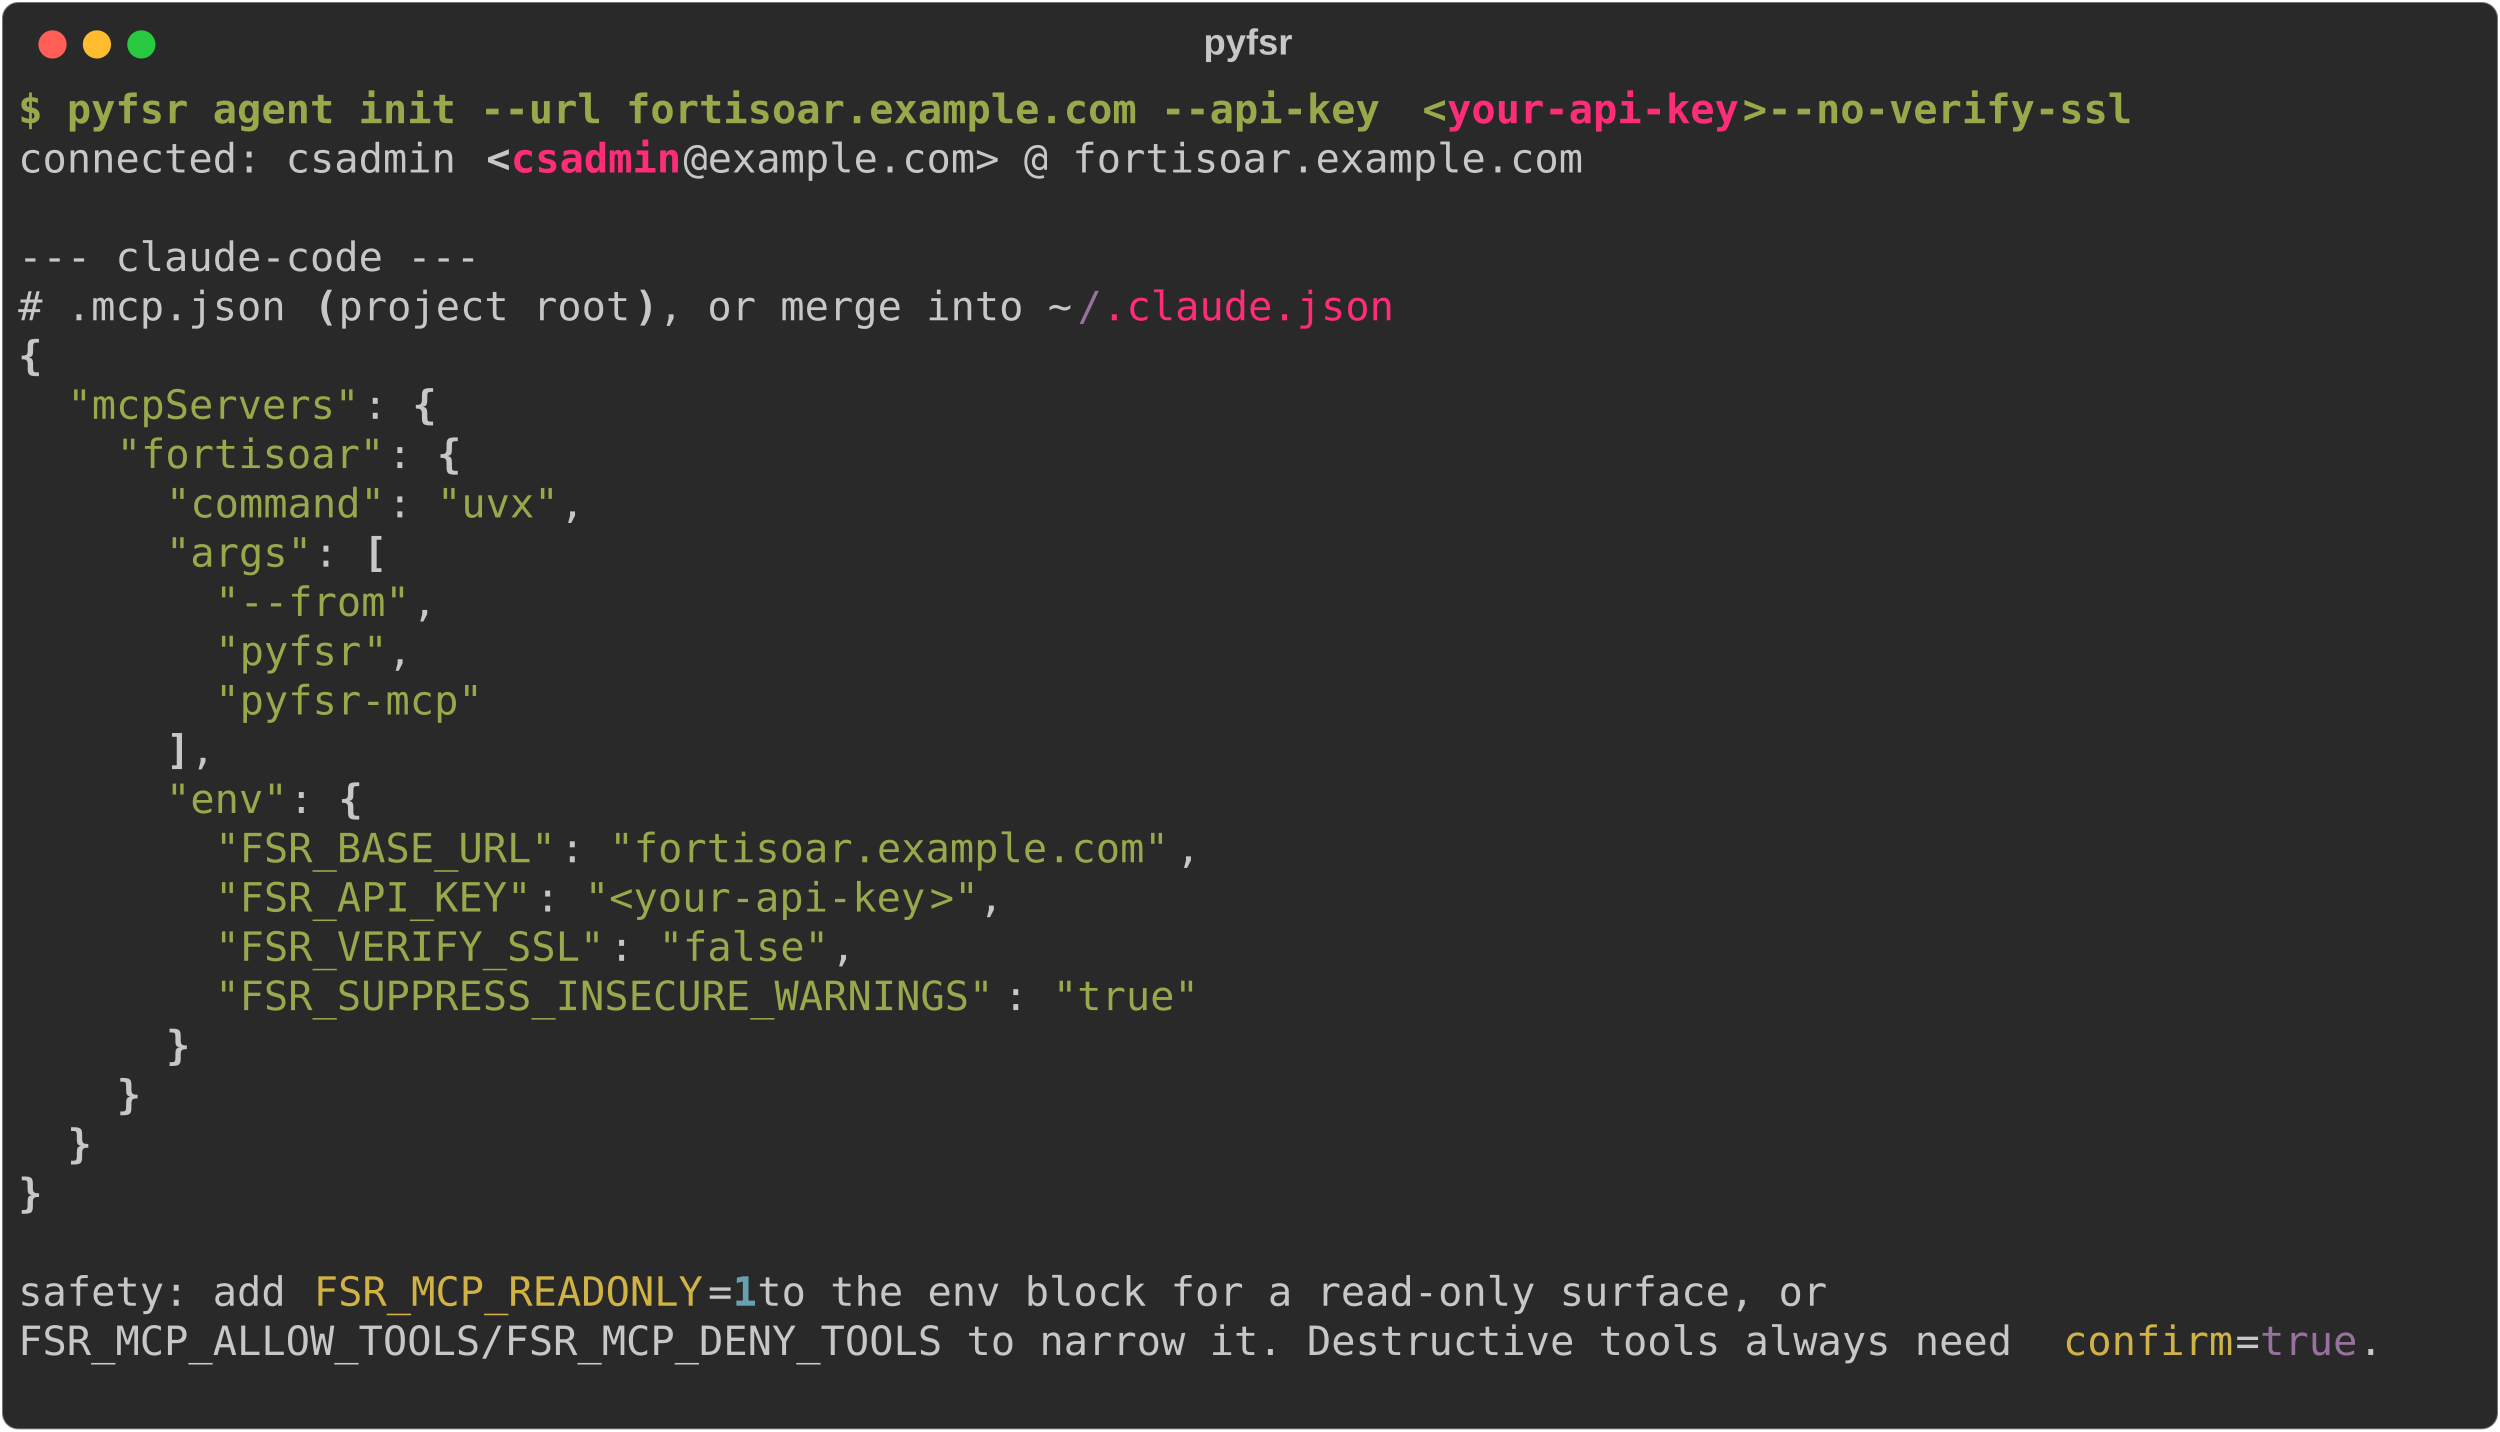
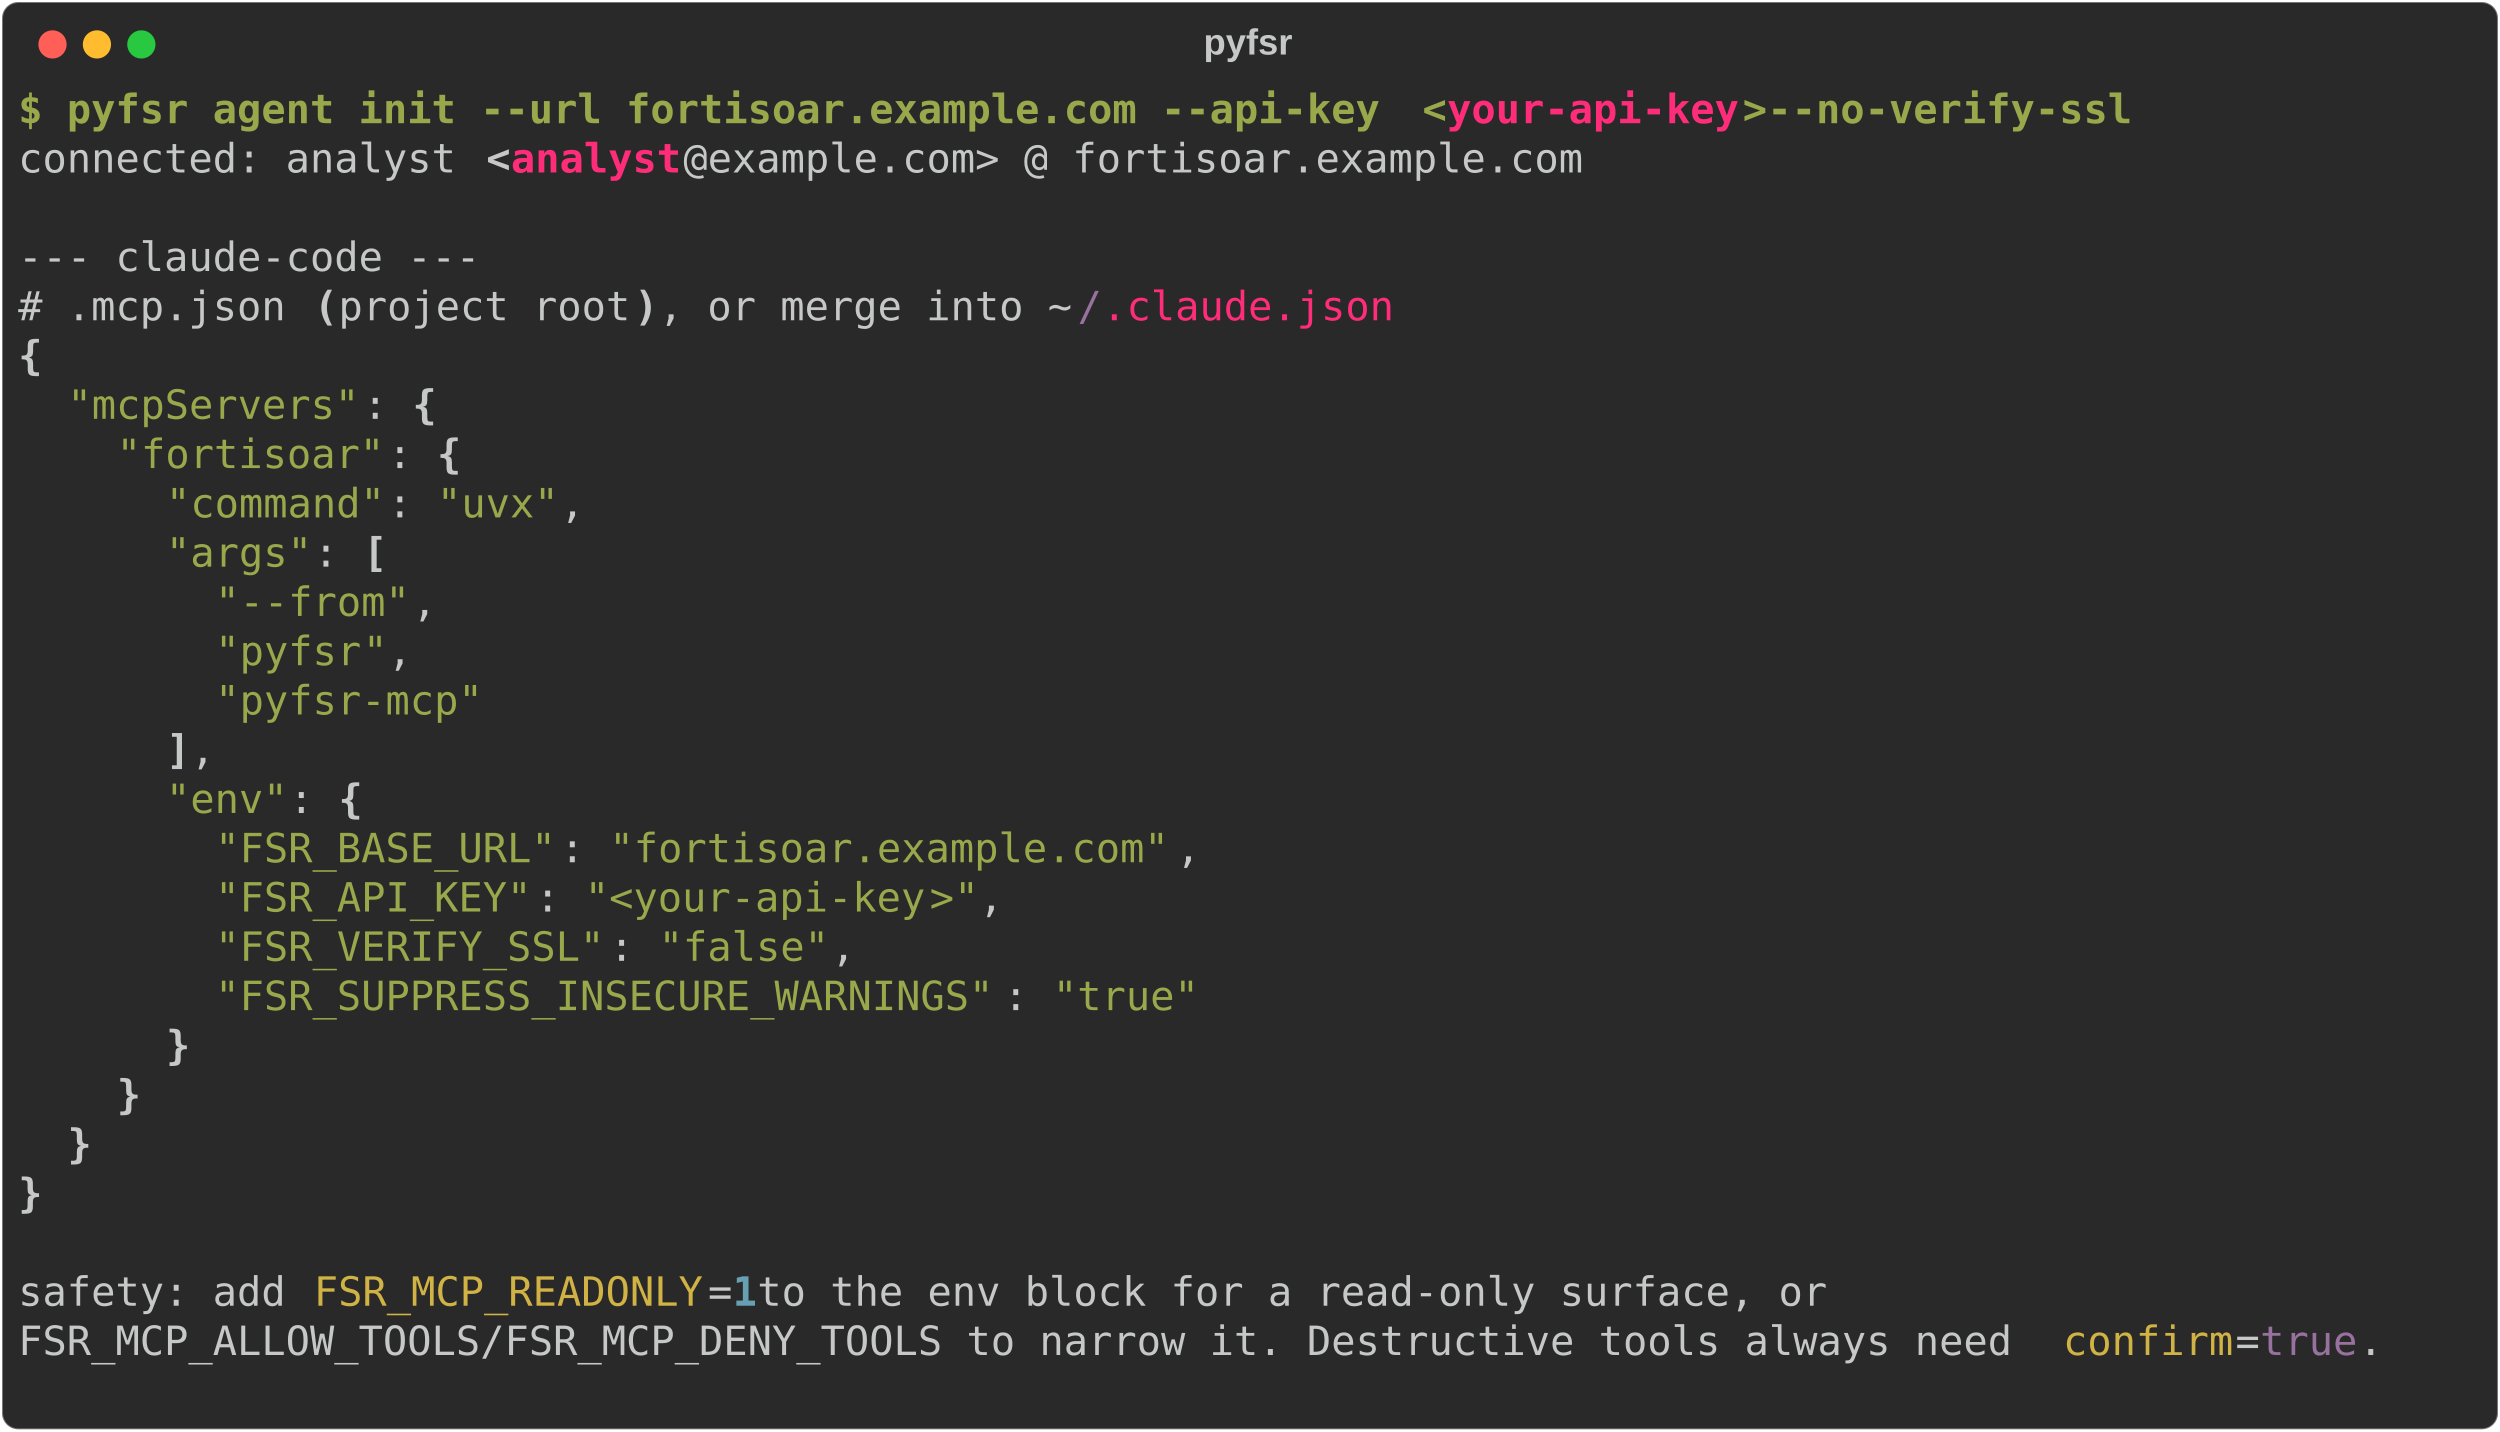
<svg xmlns="http://www.w3.org/2000/svg" class="rich-terminal" viewBox="0 0 1238 708.8">
  <style>

    @font-face {
        font-family: "Fira Code";
        src: local("FiraCode-Regular"),
                url("https://cdnjs.cloudflare.com/ajax/libs/firacode/6.2.0/woff2/FiraCode-Regular.woff2") format("woff2"),
                url("https://cdnjs.cloudflare.com/ajax/libs/firacode/6.2.0/woff/FiraCode-Regular.woff") format("woff");
        font-style: normal;
        font-weight: 400;
    }
    @font-face {
        font-family: "Fira Code";
        src: local("FiraCode-Bold"),
                url("https://cdnjs.cloudflare.com/ajax/libs/firacode/6.2.0/woff2/FiraCode-Bold.woff2") format("woff2"),
                url("https://cdnjs.cloudflare.com/ajax/libs/firacode/6.2.0/woff/FiraCode-Bold.woff") format("woff");
        font-style: bold;
        font-weight: 700;
    }

-     .terminal-3503793820-matrix {
+     .terminal-1290381014-matrix {
        font-family: Fira Code, monospace;
        font-size: 20px;
        line-height: 24.4px;
        font-variant-east-asian: full-width;
    }

-     .terminal-3503793820-title {
+     .terminal-1290381014-title {
        font-size: 18px;
        font-weight: bold;
        font-family: arial;
    }

-     .terminal-3503793820-r1 { fill: #98a84b;font-weight: bold }
- .terminal-3503793820-r2 { fill: #ff2c7a;font-weight: bold }
- .terminal-3503793820-r3 { fill: #c5c8c6 }
- .terminal-3503793820-r4 { fill: #c5c8c6;font-weight: bold }
- .terminal-3503793820-r5 { fill: #98729f }
- .terminal-3503793820-r6 { fill: #ff2c7a }
- .terminal-3503793820-r7 { fill: #98a84b }
- .terminal-3503793820-r8 { fill: #d0b344 }
- .terminal-3503793820-r9 { fill: #68a0b3;font-weight: bold }
+     .terminal-1290381014-r1 { fill: #98a84b;font-weight: bold }
+ .terminal-1290381014-r2 { fill: #ff2c7a;font-weight: bold }
+ .terminal-1290381014-r3 { fill: #c5c8c6 }
+ .terminal-1290381014-r4 { fill: #c5c8c6;font-weight: bold }
+ .terminal-1290381014-r5 { fill: #98729f }
+ .terminal-1290381014-r6 { fill: #ff2c7a }
+ .terminal-1290381014-r7 { fill: #98a84b }
+ .terminal-1290381014-r8 { fill: #d0b344 }
+ .terminal-1290381014-r9 { fill: #68a0b3;font-weight: bold }
    </style>
  <defs>
-     <clipPath id="terminal-3503793820-clip-terminal">
+     <clipPath id="terminal-1290381014-clip-terminal">
      <rect x="0" y="0" width="1219.0" height="657.8" />
    </clipPath>
-     <clipPath id="terminal-3503793820-line-0">
+     <clipPath id="terminal-1290381014-line-0">
      <rect x="0" y="1.5" width="1220" height="24.65" />
    </clipPath>
-     <clipPath id="terminal-3503793820-line-1">
+     <clipPath id="terminal-1290381014-line-1">
      <rect x="0" y="25.9" width="1220" height="24.65" />
    </clipPath>
-     <clipPath id="terminal-3503793820-line-2">
+     <clipPath id="terminal-1290381014-line-2">
      <rect x="0" y="50.3" width="1220" height="24.65" />
    </clipPath>
-     <clipPath id="terminal-3503793820-line-3">
+     <clipPath id="terminal-1290381014-line-3">
      <rect x="0" y="74.7" width="1220" height="24.65" />
    </clipPath>
-     <clipPath id="terminal-3503793820-line-4">
+     <clipPath id="terminal-1290381014-line-4">
      <rect x="0" y="99.1" width="1220" height="24.65" />
    </clipPath>
-     <clipPath id="terminal-3503793820-line-5">
+     <clipPath id="terminal-1290381014-line-5">
      <rect x="0" y="123.5" width="1220" height="24.65" />
    </clipPath>
-     <clipPath id="terminal-3503793820-line-6">
+     <clipPath id="terminal-1290381014-line-6">
      <rect x="0" y="147.9" width="1220" height="24.65" />
    </clipPath>
-     <clipPath id="terminal-3503793820-line-7">
+     <clipPath id="terminal-1290381014-line-7">
      <rect x="0" y="172.3" width="1220" height="24.65" />
    </clipPath>
-     <clipPath id="terminal-3503793820-line-8">
+     <clipPath id="terminal-1290381014-line-8">
      <rect x="0" y="196.7" width="1220" height="24.65" />
    </clipPath>
-     <clipPath id="terminal-3503793820-line-9">
+     <clipPath id="terminal-1290381014-line-9">
      <rect x="0" y="221.1" width="1220" height="24.65" />
    </clipPath>
-     <clipPath id="terminal-3503793820-line-10">
+     <clipPath id="terminal-1290381014-line-10">
      <rect x="0" y="245.5" width="1220" height="24.65" />
    </clipPath>
-     <clipPath id="terminal-3503793820-line-11">
+     <clipPath id="terminal-1290381014-line-11">
      <rect x="0" y="269.9" width="1220" height="24.65" />
    </clipPath>
-     <clipPath id="terminal-3503793820-line-12">
+     <clipPath id="terminal-1290381014-line-12">
      <rect x="0" y="294.3" width="1220" height="24.65" />
    </clipPath>
-     <clipPath id="terminal-3503793820-line-13">
+     <clipPath id="terminal-1290381014-line-13">
      <rect x="0" y="318.7" width="1220" height="24.65" />
    </clipPath>
-     <clipPath id="terminal-3503793820-line-14">
+     <clipPath id="terminal-1290381014-line-14">
      <rect x="0" y="343.1" width="1220" height="24.65" />
    </clipPath>
-     <clipPath id="terminal-3503793820-line-15">
+     <clipPath id="terminal-1290381014-line-15">
      <rect x="0" y="367.5" width="1220" height="24.65" />
    </clipPath>
-     <clipPath id="terminal-3503793820-line-16">
+     <clipPath id="terminal-1290381014-line-16">
      <rect x="0" y="391.9" width="1220" height="24.65" />
    </clipPath>
-     <clipPath id="terminal-3503793820-line-17">
+     <clipPath id="terminal-1290381014-line-17">
      <rect x="0" y="416.3" width="1220" height="24.65" />
    </clipPath>
-     <clipPath id="terminal-3503793820-line-18">
+     <clipPath id="terminal-1290381014-line-18">
      <rect x="0" y="440.7" width="1220" height="24.65" />
    </clipPath>
-     <clipPath id="terminal-3503793820-line-19">
+     <clipPath id="terminal-1290381014-line-19">
      <rect x="0" y="465.1" width="1220" height="24.65" />
    </clipPath>
-     <clipPath id="terminal-3503793820-line-20">
+     <clipPath id="terminal-1290381014-line-20">
      <rect x="0" y="489.5" width="1220" height="24.65" />
    </clipPath>
-     <clipPath id="terminal-3503793820-line-21">
+     <clipPath id="terminal-1290381014-line-21">
      <rect x="0" y="513.9" width="1220" height="24.65" />
    </clipPath>
-     <clipPath id="terminal-3503793820-line-22">
+     <clipPath id="terminal-1290381014-line-22">
      <rect x="0" y="538.3" width="1220" height="24.65" />
    </clipPath>
-     <clipPath id="terminal-3503793820-line-23">
+     <clipPath id="terminal-1290381014-line-23">
      <rect x="0" y="562.7" width="1220" height="24.65" />
    </clipPath>
-     <clipPath id="terminal-3503793820-line-24">
+     <clipPath id="terminal-1290381014-line-24">
      <rect x="0" y="587.1" width="1220" height="24.65" />
    </clipPath>
-     <clipPath id="terminal-3503793820-line-25">
+     <clipPath id="terminal-1290381014-line-25">
      <rect x="0" y="611.5" width="1220" height="24.65" />
    </clipPath>
  </defs>
  <rect fill="#292929" stroke="rgba(255,255,255,0.35)" stroke-width="1" x="1" y="1" width="1236" height="706.8" rx="8" />
-   <text class="terminal-3503793820-title" fill="#c5c8c6" text-anchor="middle" x="618" y="27">pyfsr</text>
+   <text class="terminal-1290381014-title" fill="#c5c8c6" text-anchor="middle" x="618" y="27">pyfsr</text>
  <g transform="translate(26,22)">
    <circle cx="0" cy="0" r="7" fill="#ff5f57" />
    <circle cx="22" cy="0" r="7" fill="#febc2e" />
    <circle cx="44" cy="0" r="7" fill="#28c840" />
  </g>
-   <g transform="translate(9, 41)" clip-path="url(#terminal-3503793820-clip-terminal)">
-     <g class="terminal-3503793820-matrix">
-       <text class="terminal-3503793820-r1" x="0" y="20" textLength="695.4" clip-path="url(#terminal-3503793820-line-0)">$ pyfsr agent init --url fortisoar.example.com --api-key </text>
-       <text class="terminal-3503793820-r1" x="695.4" y="20" textLength="12.2" clip-path="url(#terminal-3503793820-line-0)">&lt;</text>
-       <text class="terminal-3503793820-r2" x="707.6" y="20" textLength="146.4" clip-path="url(#terminal-3503793820-line-0)">your-api-key</text>
-       <text class="terminal-3503793820-r1" x="854" y="20" textLength="12.2" clip-path="url(#terminal-3503793820-line-0)">&gt;</text>
-       <text class="terminal-3503793820-r1" x="866.2" y="20" textLength="195.2" clip-path="url(#terminal-3503793820-line-0)"> --no-verify-ssl</text>
-       <text class="terminal-3503793820-r3" x="1220" y="20" textLength="12.2" clip-path="url(#terminal-3503793820-line-0)">
- </text>
-       <text class="terminal-3503793820-r3" x="0" y="44.4" textLength="231.8" clip-path="url(#terminal-3503793820-line-1)">connected: csadmin </text>
-       <text class="terminal-3503793820-r4" x="231.8" y="44.4" textLength="12.2" clip-path="url(#terminal-3503793820-line-1)">&lt;</text>
-       <text class="terminal-3503793820-r2" x="244" y="44.4" textLength="85.4" clip-path="url(#terminal-3503793820-line-1)">csadmin</text>
-       <text class="terminal-3503793820-r3" x="329.4" y="44.4" textLength="451.4" clip-path="url(#terminal-3503793820-line-1)">@example.com&gt; @ fortisoar.example.com</text>
-       <text class="terminal-3503793820-r3" x="1220" y="44.4" textLength="12.2" clip-path="url(#terminal-3503793820-line-1)">
- </text>
-       <text class="terminal-3503793820-r3" x="1220" y="68.8" textLength="12.2" clip-path="url(#terminal-3503793820-line-2)">
- </text>
-       <text class="terminal-3503793820-r3" x="0" y="93.2" textLength="231.8" clip-path="url(#terminal-3503793820-line-3)">--- claude-code ---</text>
-       <text class="terminal-3503793820-r3" x="1220" y="93.2" textLength="12.2" clip-path="url(#terminal-3503793820-line-3)">
- </text>
-       <text class="terminal-3503793820-r3" x="0" y="117.6" textLength="146.4" clip-path="url(#terminal-3503793820-line-4)"># .mcp.json </text>
-       <text class="terminal-3503793820-r4" x="146.4" y="117.6" textLength="12.2" clip-path="url(#terminal-3503793820-line-4)">(</text>
-       <text class="terminal-3503793820-r3" x="158.6" y="117.6" textLength="146.4" clip-path="url(#terminal-3503793820-line-4)">project root</text>
-       <text class="terminal-3503793820-r4" x="305" y="117.6" textLength="12.2" clip-path="url(#terminal-3503793820-line-4)">)</text>
-       <text class="terminal-3503793820-r3" x="317.2" y="117.6" textLength="207.4" clip-path="url(#terminal-3503793820-line-4)">, or merge into ~</text>
-       <text class="terminal-3503793820-r5" x="524.6" y="117.6" textLength="12.2" clip-path="url(#terminal-3503793820-line-4)">/</text>
-       <text class="terminal-3503793820-r6" x="536.8" y="117.6" textLength="146.4" clip-path="url(#terminal-3503793820-line-4)">.claude.json</text>
-       <text class="terminal-3503793820-r3" x="1220" y="117.6" textLength="12.2" clip-path="url(#terminal-3503793820-line-4)">
- </text>
-       <text class="terminal-3503793820-r4" x="0" y="142" textLength="12.2" clip-path="url(#terminal-3503793820-line-5)">{</text>
-       <text class="terminal-3503793820-r3" x="1220" y="142" textLength="12.2" clip-path="url(#terminal-3503793820-line-5)">
- </text>
-       <text class="terminal-3503793820-r7" x="24.4" y="166.4" textLength="146.4" clip-path="url(#terminal-3503793820-line-6)">"mcpServers"</text>
-       <text class="terminal-3503793820-r3" x="170.8" y="166.4" textLength="24.4" clip-path="url(#terminal-3503793820-line-6)">: </text>
-       <text class="terminal-3503793820-r4" x="195.2" y="166.4" textLength="12.2" clip-path="url(#terminal-3503793820-line-6)">{</text>
-       <text class="terminal-3503793820-r3" x="1220" y="166.4" textLength="12.2" clip-path="url(#terminal-3503793820-line-6)">
- </text>
-       <text class="terminal-3503793820-r7" x="48.8" y="190.8" textLength="134.2" clip-path="url(#terminal-3503793820-line-7)">"fortisoar"</text>
-       <text class="terminal-3503793820-r3" x="183" y="190.8" textLength="24.4" clip-path="url(#terminal-3503793820-line-7)">: </text>
-       <text class="terminal-3503793820-r4" x="207.4" y="190.8" textLength="12.2" clip-path="url(#terminal-3503793820-line-7)">{</text>
-       <text class="terminal-3503793820-r3" x="1220" y="190.8" textLength="12.2" clip-path="url(#terminal-3503793820-line-7)">
- </text>
-       <text class="terminal-3503793820-r7" x="73.2" y="215.2" textLength="109.8" clip-path="url(#terminal-3503793820-line-8)">"command"</text>
-       <text class="terminal-3503793820-r3" x="183" y="215.2" textLength="24.4" clip-path="url(#terminal-3503793820-line-8)">: </text>
-       <text class="terminal-3503793820-r7" x="207.4" y="215.2" textLength="61" clip-path="url(#terminal-3503793820-line-8)">"uvx"</text>
-       <text class="terminal-3503793820-r3" x="268.4" y="215.2" textLength="12.2" clip-path="url(#terminal-3503793820-line-8)">,</text>
-       <text class="terminal-3503793820-r3" x="1220" y="215.2" textLength="12.2" clip-path="url(#terminal-3503793820-line-8)">
- </text>
-       <text class="terminal-3503793820-r7" x="73.2" y="239.6" textLength="73.2" clip-path="url(#terminal-3503793820-line-9)">"args"</text>
-       <text class="terminal-3503793820-r3" x="146.4" y="239.6" textLength="24.4" clip-path="url(#terminal-3503793820-line-9)">: </text>
-       <text class="terminal-3503793820-r4" x="170.8" y="239.6" textLength="12.2" clip-path="url(#terminal-3503793820-line-9)">[</text>
-       <text class="terminal-3503793820-r3" x="1220" y="239.6" textLength="12.2" clip-path="url(#terminal-3503793820-line-9)">
- </text>
-       <text class="terminal-3503793820-r7" x="97.6" y="264" textLength="97.6" clip-path="url(#terminal-3503793820-line-10)">"--from"</text>
-       <text class="terminal-3503793820-r3" x="195.2" y="264" textLength="12.2" clip-path="url(#terminal-3503793820-line-10)">,</text>
-       <text class="terminal-3503793820-r3" x="1220" y="264" textLength="12.2" clip-path="url(#terminal-3503793820-line-10)">
- </text>
-       <text class="terminal-3503793820-r7" x="97.6" y="288.4" textLength="73.2" clip-path="url(#terminal-3503793820-line-11)">"pyfsr</text>
-       <text class="terminal-3503793820-r7" x="170.8" y="288.4" textLength="12.2" clip-path="url(#terminal-3503793820-line-11)">"</text>
-       <text class="terminal-3503793820-r3" x="183" y="288.4" textLength="12.2" clip-path="url(#terminal-3503793820-line-11)">,</text>
-       <text class="terminal-3503793820-r3" x="1220" y="288.4" textLength="12.2" clip-path="url(#terminal-3503793820-line-11)">
- </text>
-       <text class="terminal-3503793820-r7" x="97.6" y="312.8" textLength="134.2" clip-path="url(#terminal-3503793820-line-12)">"pyfsr-mcp"</text>
-       <text class="terminal-3503793820-r3" x="1220" y="312.8" textLength="12.2" clip-path="url(#terminal-3503793820-line-12)">
- </text>
-       <text class="terminal-3503793820-r4" x="73.2" y="337.2" textLength="12.2" clip-path="url(#terminal-3503793820-line-13)">]</text>
-       <text class="terminal-3503793820-r3" x="85.4" y="337.2" textLength="12.2" clip-path="url(#terminal-3503793820-line-13)">,</text>
-       <text class="terminal-3503793820-r3" x="1220" y="337.2" textLength="12.2" clip-path="url(#terminal-3503793820-line-13)">
- </text>
-       <text class="terminal-3503793820-r7" x="73.2" y="361.6" textLength="61" clip-path="url(#terminal-3503793820-line-14)">"env"</text>
-       <text class="terminal-3503793820-r3" x="134.2" y="361.6" textLength="24.4" clip-path="url(#terminal-3503793820-line-14)">: </text>
-       <text class="terminal-3503793820-r4" x="158.6" y="361.6" textLength="12.2" clip-path="url(#terminal-3503793820-line-14)">{</text>
-       <text class="terminal-3503793820-r3" x="1220" y="361.6" textLength="12.2" clip-path="url(#terminal-3503793820-line-14)">
- </text>
-       <text class="terminal-3503793820-r7" x="97.6" y="386" textLength="170.8" clip-path="url(#terminal-3503793820-line-15)">"FSR_BASE_URL"</text>
-       <text class="terminal-3503793820-r3" x="268.4" y="386" textLength="24.4" clip-path="url(#terminal-3503793820-line-15)">: </text>
-       <text class="terminal-3503793820-r7" x="292.8" y="386" textLength="280.6" clip-path="url(#terminal-3503793820-line-15)">"fortisoar.example.com"</text>
-       <text class="terminal-3503793820-r3" x="573.4" y="386" textLength="12.2" clip-path="url(#terminal-3503793820-line-15)">,</text>
-       <text class="terminal-3503793820-r3" x="1220" y="386" textLength="12.2" clip-path="url(#terminal-3503793820-line-15)">
- </text>
-       <text class="terminal-3503793820-r7" x="97.6" y="410.4" textLength="158.6" clip-path="url(#terminal-3503793820-line-16)">"FSR_API_KEY"</text>
-       <text class="terminal-3503793820-r3" x="256.2" y="410.4" textLength="24.4" clip-path="url(#terminal-3503793820-line-16)">: </text>
-       <text class="terminal-3503793820-r7" x="280.6" y="410.4" textLength="170.8" clip-path="url(#terminal-3503793820-line-16)">"&lt;your-api-key</text>
-       <text class="terminal-3503793820-r7" x="451.4" y="410.4" textLength="12.2" clip-path="url(#terminal-3503793820-line-16)">&gt;</text>
-       <text class="terminal-3503793820-r7" x="463.6" y="410.4" textLength="12.2" clip-path="url(#terminal-3503793820-line-16)">"</text>
-       <text class="terminal-3503793820-r3" x="475.8" y="410.4" textLength="12.2" clip-path="url(#terminal-3503793820-line-16)">,</text>
-       <text class="terminal-3503793820-r3" x="1220" y="410.4" textLength="12.2" clip-path="url(#terminal-3503793820-line-16)">
- </text>
-       <text class="terminal-3503793820-r7" x="97.6" y="434.8" textLength="195.2" clip-path="url(#terminal-3503793820-line-17)">"FSR_VERIFY_SSL"</text>
-       <text class="terminal-3503793820-r3" x="292.8" y="434.8" textLength="24.4" clip-path="url(#terminal-3503793820-line-17)">: </text>
-       <text class="terminal-3503793820-r7" x="317.2" y="434.8" textLength="85.4" clip-path="url(#terminal-3503793820-line-17)">"false"</text>
-       <text class="terminal-3503793820-r3" x="402.6" y="434.8" textLength="12.2" clip-path="url(#terminal-3503793820-line-17)">,</text>
-       <text class="terminal-3503793820-r3" x="1220" y="434.8" textLength="12.2" clip-path="url(#terminal-3503793820-line-17)">
- </text>
-       <text class="terminal-3503793820-r7" x="97.6" y="459.2" textLength="390.4" clip-path="url(#terminal-3503793820-line-18)">"FSR_SUPPRESS_INSECURE_WARNINGS"</text>
-       <text class="terminal-3503793820-r3" x="488" y="459.2" textLength="24.4" clip-path="url(#terminal-3503793820-line-18)">: </text>
-       <text class="terminal-3503793820-r7" x="512.4" y="459.2" textLength="73.2" clip-path="url(#terminal-3503793820-line-18)">"true"</text>
-       <text class="terminal-3503793820-r3" x="1220" y="459.2" textLength="12.2" clip-path="url(#terminal-3503793820-line-18)">
- </text>
-       <text class="terminal-3503793820-r4" x="73.2" y="483.6" textLength="12.2" clip-path="url(#terminal-3503793820-line-19)">}</text>
-       <text class="terminal-3503793820-r3" x="1220" y="483.6" textLength="12.2" clip-path="url(#terminal-3503793820-line-19)">
- </text>
-       <text class="terminal-3503793820-r4" x="48.8" y="508" textLength="12.2" clip-path="url(#terminal-3503793820-line-20)">}</text>
-       <text class="terminal-3503793820-r3" x="1220" y="508" textLength="12.2" clip-path="url(#terminal-3503793820-line-20)">
- </text>
-       <text class="terminal-3503793820-r4" x="24.4" y="532.4" textLength="12.2" clip-path="url(#terminal-3503793820-line-21)">}</text>
-       <text class="terminal-3503793820-r3" x="1220" y="532.4" textLength="12.2" clip-path="url(#terminal-3503793820-line-21)">
- </text>
-       <text class="terminal-3503793820-r4" x="0" y="556.8" textLength="12.2" clip-path="url(#terminal-3503793820-line-22)">}</text>
-       <text class="terminal-3503793820-r3" x="1220" y="556.8" textLength="12.2" clip-path="url(#terminal-3503793820-line-22)">
- </text>
-       <text class="terminal-3503793820-r3" x="1220" y="581.2" textLength="12.2" clip-path="url(#terminal-3503793820-line-23)">
- </text>
-       <text class="terminal-3503793820-r3" x="0" y="605.6" textLength="146.4" clip-path="url(#terminal-3503793820-line-24)">safety: add </text>
-       <text class="terminal-3503793820-r8" x="146.4" y="605.6" textLength="195.2" clip-path="url(#terminal-3503793820-line-24)">FSR_MCP_READONLY</text>
-       <text class="terminal-3503793820-r3" x="341.6" y="605.6" textLength="12.2" clip-path="url(#terminal-3503793820-line-24)">=</text>
-       <text class="terminal-3503793820-r9" x="353.8" y="605.6" textLength="12.2" clip-path="url(#terminal-3503793820-line-24)">1</text>
-       <text class="terminal-3503793820-r3" x="366" y="605.6" textLength="561.2" clip-path="url(#terminal-3503793820-line-24)"> to the env block for a read-only surface, or </text>
-       <text class="terminal-3503793820-r3" x="1220" y="605.6" textLength="12.2" clip-path="url(#terminal-3503793820-line-24)">
- </text>
-       <text class="terminal-3503793820-r3" x="0" y="630" textLength="1012.6" clip-path="url(#terminal-3503793820-line-25)">FSR_MCP_ALLOW_TOOLS/FSR_MCP_DENY_TOOLS to narrow it. Destructive tools always need </text>
-       <text class="terminal-3503793820-r8" x="1012.6" y="630" textLength="85.4" clip-path="url(#terminal-3503793820-line-25)">confirm</text>
-       <text class="terminal-3503793820-r3" x="1098" y="630" textLength="12.2" clip-path="url(#terminal-3503793820-line-25)">=</text>
-       <text class="terminal-3503793820-r5" x="1110.2" y="630" textLength="48.8" clip-path="url(#terminal-3503793820-line-25)">true</text>
-       <text class="terminal-3503793820-r3" x="1159" y="630" textLength="12.2" clip-path="url(#terminal-3503793820-line-25)">.</text>
-       <text class="terminal-3503793820-r3" x="1220" y="630" textLength="12.2" clip-path="url(#terminal-3503793820-line-25)">
- </text>
-       <text class="terminal-3503793820-r3" x="1220" y="654.4" textLength="12.2" clip-path="url(#terminal-3503793820-line-26)">
+   <g transform="translate(9, 41)" clip-path="url(#terminal-1290381014-clip-terminal)">
+     <g class="terminal-1290381014-matrix">
+       <text class="terminal-1290381014-r1" x="0" y="20" textLength="695.4" clip-path="url(#terminal-1290381014-line-0)">$ pyfsr agent init --url fortisoar.example.com --api-key </text>
+       <text class="terminal-1290381014-r1" x="695.4" y="20" textLength="12.2" clip-path="url(#terminal-1290381014-line-0)">&lt;</text>
+       <text class="terminal-1290381014-r2" x="707.6" y="20" textLength="146.4" clip-path="url(#terminal-1290381014-line-0)">your-api-key</text>
+       <text class="terminal-1290381014-r1" x="854" y="20" textLength="12.2" clip-path="url(#terminal-1290381014-line-0)">&gt;</text>
+       <text class="terminal-1290381014-r1" x="866.2" y="20" textLength="195.2" clip-path="url(#terminal-1290381014-line-0)"> --no-verify-ssl</text>
+       <text class="terminal-1290381014-r3" x="1220" y="20" textLength="12.2" clip-path="url(#terminal-1290381014-line-0)">
+ </text>
+       <text class="terminal-1290381014-r3" x="0" y="44.4" textLength="231.8" clip-path="url(#terminal-1290381014-line-1)">connected: analyst </text>
+       <text class="terminal-1290381014-r4" x="231.8" y="44.4" textLength="12.2" clip-path="url(#terminal-1290381014-line-1)">&lt;</text>
+       <text class="terminal-1290381014-r2" x="244" y="44.4" textLength="85.4" clip-path="url(#terminal-1290381014-line-1)">analyst</text>
+       <text class="terminal-1290381014-r3" x="329.4" y="44.4" textLength="451.4" clip-path="url(#terminal-1290381014-line-1)">@example.com&gt; @ fortisoar.example.com</text>
+       <text class="terminal-1290381014-r3" x="1220" y="44.4" textLength="12.2" clip-path="url(#terminal-1290381014-line-1)">
+ </text>
+       <text class="terminal-1290381014-r3" x="1220" y="68.8" textLength="12.2" clip-path="url(#terminal-1290381014-line-2)">
+ </text>
+       <text class="terminal-1290381014-r3" x="0" y="93.2" textLength="231.8" clip-path="url(#terminal-1290381014-line-3)">--- claude-code ---</text>
+       <text class="terminal-1290381014-r3" x="1220" y="93.2" textLength="12.2" clip-path="url(#terminal-1290381014-line-3)">
+ </text>
+       <text class="terminal-1290381014-r3" x="0" y="117.6" textLength="146.4" clip-path="url(#terminal-1290381014-line-4)"># .mcp.json </text>
+       <text class="terminal-1290381014-r4" x="146.4" y="117.6" textLength="12.2" clip-path="url(#terminal-1290381014-line-4)">(</text>
+       <text class="terminal-1290381014-r3" x="158.6" y="117.6" textLength="146.4" clip-path="url(#terminal-1290381014-line-4)">project root</text>
+       <text class="terminal-1290381014-r4" x="305" y="117.6" textLength="12.2" clip-path="url(#terminal-1290381014-line-4)">)</text>
+       <text class="terminal-1290381014-r3" x="317.2" y="117.6" textLength="207.4" clip-path="url(#terminal-1290381014-line-4)">, or merge into ~</text>
+       <text class="terminal-1290381014-r5" x="524.6" y="117.6" textLength="12.2" clip-path="url(#terminal-1290381014-line-4)">/</text>
+       <text class="terminal-1290381014-r6" x="536.8" y="117.6" textLength="146.4" clip-path="url(#terminal-1290381014-line-4)">.claude.json</text>
+       <text class="terminal-1290381014-r3" x="1220" y="117.6" textLength="12.2" clip-path="url(#terminal-1290381014-line-4)">
+ </text>
+       <text class="terminal-1290381014-r4" x="0" y="142" textLength="12.2" clip-path="url(#terminal-1290381014-line-5)">{</text>
+       <text class="terminal-1290381014-r3" x="1220" y="142" textLength="12.2" clip-path="url(#terminal-1290381014-line-5)">
+ </text>
+       <text class="terminal-1290381014-r7" x="24.4" y="166.4" textLength="146.4" clip-path="url(#terminal-1290381014-line-6)">"mcpServers"</text>
+       <text class="terminal-1290381014-r3" x="170.8" y="166.4" textLength="24.4" clip-path="url(#terminal-1290381014-line-6)">: </text>
+       <text class="terminal-1290381014-r4" x="195.2" y="166.4" textLength="12.2" clip-path="url(#terminal-1290381014-line-6)">{</text>
+       <text class="terminal-1290381014-r3" x="1220" y="166.4" textLength="12.2" clip-path="url(#terminal-1290381014-line-6)">
+ </text>
+       <text class="terminal-1290381014-r7" x="48.8" y="190.8" textLength="134.2" clip-path="url(#terminal-1290381014-line-7)">"fortisoar"</text>
+       <text class="terminal-1290381014-r3" x="183" y="190.8" textLength="24.4" clip-path="url(#terminal-1290381014-line-7)">: </text>
+       <text class="terminal-1290381014-r4" x="207.4" y="190.8" textLength="12.2" clip-path="url(#terminal-1290381014-line-7)">{</text>
+       <text class="terminal-1290381014-r3" x="1220" y="190.8" textLength="12.2" clip-path="url(#terminal-1290381014-line-7)">
+ </text>
+       <text class="terminal-1290381014-r7" x="73.2" y="215.2" textLength="109.8" clip-path="url(#terminal-1290381014-line-8)">"command"</text>
+       <text class="terminal-1290381014-r3" x="183" y="215.2" textLength="24.4" clip-path="url(#terminal-1290381014-line-8)">: </text>
+       <text class="terminal-1290381014-r7" x="207.4" y="215.2" textLength="61" clip-path="url(#terminal-1290381014-line-8)">"uvx"</text>
+       <text class="terminal-1290381014-r3" x="268.4" y="215.2" textLength="12.2" clip-path="url(#terminal-1290381014-line-8)">,</text>
+       <text class="terminal-1290381014-r3" x="1220" y="215.2" textLength="12.2" clip-path="url(#terminal-1290381014-line-8)">
+ </text>
+       <text class="terminal-1290381014-r7" x="73.2" y="239.6" textLength="73.2" clip-path="url(#terminal-1290381014-line-9)">"args"</text>
+       <text class="terminal-1290381014-r3" x="146.4" y="239.6" textLength="24.4" clip-path="url(#terminal-1290381014-line-9)">: </text>
+       <text class="terminal-1290381014-r4" x="170.8" y="239.6" textLength="12.2" clip-path="url(#terminal-1290381014-line-9)">[</text>
+       <text class="terminal-1290381014-r3" x="1220" y="239.6" textLength="12.2" clip-path="url(#terminal-1290381014-line-9)">
+ </text>
+       <text class="terminal-1290381014-r7" x="97.6" y="264" textLength="97.6" clip-path="url(#terminal-1290381014-line-10)">"--from"</text>
+       <text class="terminal-1290381014-r3" x="195.2" y="264" textLength="12.2" clip-path="url(#terminal-1290381014-line-10)">,</text>
+       <text class="terminal-1290381014-r3" x="1220" y="264" textLength="12.2" clip-path="url(#terminal-1290381014-line-10)">
+ </text>
+       <text class="terminal-1290381014-r7" x="97.6" y="288.4" textLength="73.2" clip-path="url(#terminal-1290381014-line-11)">"pyfsr</text>
+       <text class="terminal-1290381014-r7" x="170.8" y="288.4" textLength="12.2" clip-path="url(#terminal-1290381014-line-11)">"</text>
+       <text class="terminal-1290381014-r3" x="183" y="288.4" textLength="12.2" clip-path="url(#terminal-1290381014-line-11)">,</text>
+       <text class="terminal-1290381014-r3" x="1220" y="288.4" textLength="12.2" clip-path="url(#terminal-1290381014-line-11)">
+ </text>
+       <text class="terminal-1290381014-r7" x="97.6" y="312.8" textLength="134.2" clip-path="url(#terminal-1290381014-line-12)">"pyfsr-mcp"</text>
+       <text class="terminal-1290381014-r3" x="1220" y="312.8" textLength="12.2" clip-path="url(#terminal-1290381014-line-12)">
+ </text>
+       <text class="terminal-1290381014-r4" x="73.2" y="337.2" textLength="12.2" clip-path="url(#terminal-1290381014-line-13)">]</text>
+       <text class="terminal-1290381014-r3" x="85.4" y="337.2" textLength="12.2" clip-path="url(#terminal-1290381014-line-13)">,</text>
+       <text class="terminal-1290381014-r3" x="1220" y="337.2" textLength="12.2" clip-path="url(#terminal-1290381014-line-13)">
+ </text>
+       <text class="terminal-1290381014-r7" x="73.2" y="361.6" textLength="61" clip-path="url(#terminal-1290381014-line-14)">"env"</text>
+       <text class="terminal-1290381014-r3" x="134.2" y="361.6" textLength="24.4" clip-path="url(#terminal-1290381014-line-14)">: </text>
+       <text class="terminal-1290381014-r4" x="158.6" y="361.6" textLength="12.2" clip-path="url(#terminal-1290381014-line-14)">{</text>
+       <text class="terminal-1290381014-r3" x="1220" y="361.6" textLength="12.2" clip-path="url(#terminal-1290381014-line-14)">
+ </text>
+       <text class="terminal-1290381014-r7" x="97.6" y="386" textLength="170.8" clip-path="url(#terminal-1290381014-line-15)">"FSR_BASE_URL"</text>
+       <text class="terminal-1290381014-r3" x="268.4" y="386" textLength="24.4" clip-path="url(#terminal-1290381014-line-15)">: </text>
+       <text class="terminal-1290381014-r7" x="292.8" y="386" textLength="280.6" clip-path="url(#terminal-1290381014-line-15)">"fortisoar.example.com"</text>
+       <text class="terminal-1290381014-r3" x="573.4" y="386" textLength="12.2" clip-path="url(#terminal-1290381014-line-15)">,</text>
+       <text class="terminal-1290381014-r3" x="1220" y="386" textLength="12.2" clip-path="url(#terminal-1290381014-line-15)">
+ </text>
+       <text class="terminal-1290381014-r7" x="97.6" y="410.4" textLength="158.6" clip-path="url(#terminal-1290381014-line-16)">"FSR_API_KEY"</text>
+       <text class="terminal-1290381014-r3" x="256.2" y="410.4" textLength="24.4" clip-path="url(#terminal-1290381014-line-16)">: </text>
+       <text class="terminal-1290381014-r7" x="280.6" y="410.4" textLength="170.8" clip-path="url(#terminal-1290381014-line-16)">"&lt;your-api-key</text>
+       <text class="terminal-1290381014-r7" x="451.4" y="410.4" textLength="12.2" clip-path="url(#terminal-1290381014-line-16)">&gt;</text>
+       <text class="terminal-1290381014-r7" x="463.6" y="410.4" textLength="12.2" clip-path="url(#terminal-1290381014-line-16)">"</text>
+       <text class="terminal-1290381014-r3" x="475.8" y="410.4" textLength="12.2" clip-path="url(#terminal-1290381014-line-16)">,</text>
+       <text class="terminal-1290381014-r3" x="1220" y="410.4" textLength="12.2" clip-path="url(#terminal-1290381014-line-16)">
+ </text>
+       <text class="terminal-1290381014-r7" x="97.6" y="434.8" textLength="195.2" clip-path="url(#terminal-1290381014-line-17)">"FSR_VERIFY_SSL"</text>
+       <text class="terminal-1290381014-r3" x="292.8" y="434.8" textLength="24.4" clip-path="url(#terminal-1290381014-line-17)">: </text>
+       <text class="terminal-1290381014-r7" x="317.2" y="434.8" textLength="85.4" clip-path="url(#terminal-1290381014-line-17)">"false"</text>
+       <text class="terminal-1290381014-r3" x="402.6" y="434.8" textLength="12.2" clip-path="url(#terminal-1290381014-line-17)">,</text>
+       <text class="terminal-1290381014-r3" x="1220" y="434.8" textLength="12.2" clip-path="url(#terminal-1290381014-line-17)">
+ </text>
+       <text class="terminal-1290381014-r7" x="97.6" y="459.2" textLength="390.4" clip-path="url(#terminal-1290381014-line-18)">"FSR_SUPPRESS_INSECURE_WARNINGS"</text>
+       <text class="terminal-1290381014-r3" x="488" y="459.2" textLength="24.4" clip-path="url(#terminal-1290381014-line-18)">: </text>
+       <text class="terminal-1290381014-r7" x="512.4" y="459.2" textLength="73.2" clip-path="url(#terminal-1290381014-line-18)">"true"</text>
+       <text class="terminal-1290381014-r3" x="1220" y="459.2" textLength="12.2" clip-path="url(#terminal-1290381014-line-18)">
+ </text>
+       <text class="terminal-1290381014-r4" x="73.2" y="483.6" textLength="12.2" clip-path="url(#terminal-1290381014-line-19)">}</text>
+       <text class="terminal-1290381014-r3" x="1220" y="483.6" textLength="12.2" clip-path="url(#terminal-1290381014-line-19)">
+ </text>
+       <text class="terminal-1290381014-r4" x="48.8" y="508" textLength="12.2" clip-path="url(#terminal-1290381014-line-20)">}</text>
+       <text class="terminal-1290381014-r3" x="1220" y="508" textLength="12.2" clip-path="url(#terminal-1290381014-line-20)">
+ </text>
+       <text class="terminal-1290381014-r4" x="24.4" y="532.4" textLength="12.2" clip-path="url(#terminal-1290381014-line-21)">}</text>
+       <text class="terminal-1290381014-r3" x="1220" y="532.4" textLength="12.2" clip-path="url(#terminal-1290381014-line-21)">
+ </text>
+       <text class="terminal-1290381014-r4" x="0" y="556.8" textLength="12.2" clip-path="url(#terminal-1290381014-line-22)">}</text>
+       <text class="terminal-1290381014-r3" x="1220" y="556.8" textLength="12.2" clip-path="url(#terminal-1290381014-line-22)">
+ </text>
+       <text class="terminal-1290381014-r3" x="1220" y="581.2" textLength="12.2" clip-path="url(#terminal-1290381014-line-23)">
+ </text>
+       <text class="terminal-1290381014-r3" x="0" y="605.6" textLength="146.4" clip-path="url(#terminal-1290381014-line-24)">safety: add </text>
+       <text class="terminal-1290381014-r8" x="146.4" y="605.6" textLength="195.2" clip-path="url(#terminal-1290381014-line-24)">FSR_MCP_READONLY</text>
+       <text class="terminal-1290381014-r3" x="341.6" y="605.6" textLength="12.2" clip-path="url(#terminal-1290381014-line-24)">=</text>
+       <text class="terminal-1290381014-r9" x="353.8" y="605.6" textLength="12.2" clip-path="url(#terminal-1290381014-line-24)">1</text>
+       <text class="terminal-1290381014-r3" x="366" y="605.6" textLength="561.2" clip-path="url(#terminal-1290381014-line-24)"> to the env block for a read-only surface, or </text>
+       <text class="terminal-1290381014-r3" x="1220" y="605.6" textLength="12.2" clip-path="url(#terminal-1290381014-line-24)">
+ </text>
+       <text class="terminal-1290381014-r3" x="0" y="630" textLength="1012.6" clip-path="url(#terminal-1290381014-line-25)">FSR_MCP_ALLOW_TOOLS/FSR_MCP_DENY_TOOLS to narrow it. Destructive tools always need </text>
+       <text class="terminal-1290381014-r8" x="1012.6" y="630" textLength="85.4" clip-path="url(#terminal-1290381014-line-25)">confirm</text>
+       <text class="terminal-1290381014-r3" x="1098" y="630" textLength="12.2" clip-path="url(#terminal-1290381014-line-25)">=</text>
+       <text class="terminal-1290381014-r5" x="1110.2" y="630" textLength="48.8" clip-path="url(#terminal-1290381014-line-25)">true</text>
+       <text class="terminal-1290381014-r3" x="1159" y="630" textLength="12.2" clip-path="url(#terminal-1290381014-line-25)">.</text>
+       <text class="terminal-1290381014-r3" x="1220" y="630" textLength="12.2" clip-path="url(#terminal-1290381014-line-25)">
+ </text>
+       <text class="terminal-1290381014-r3" x="1220" y="654.4" textLength="12.2" clip-path="url(#terminal-1290381014-line-26)">
</text>
    </g>
  </g>
</svg>
